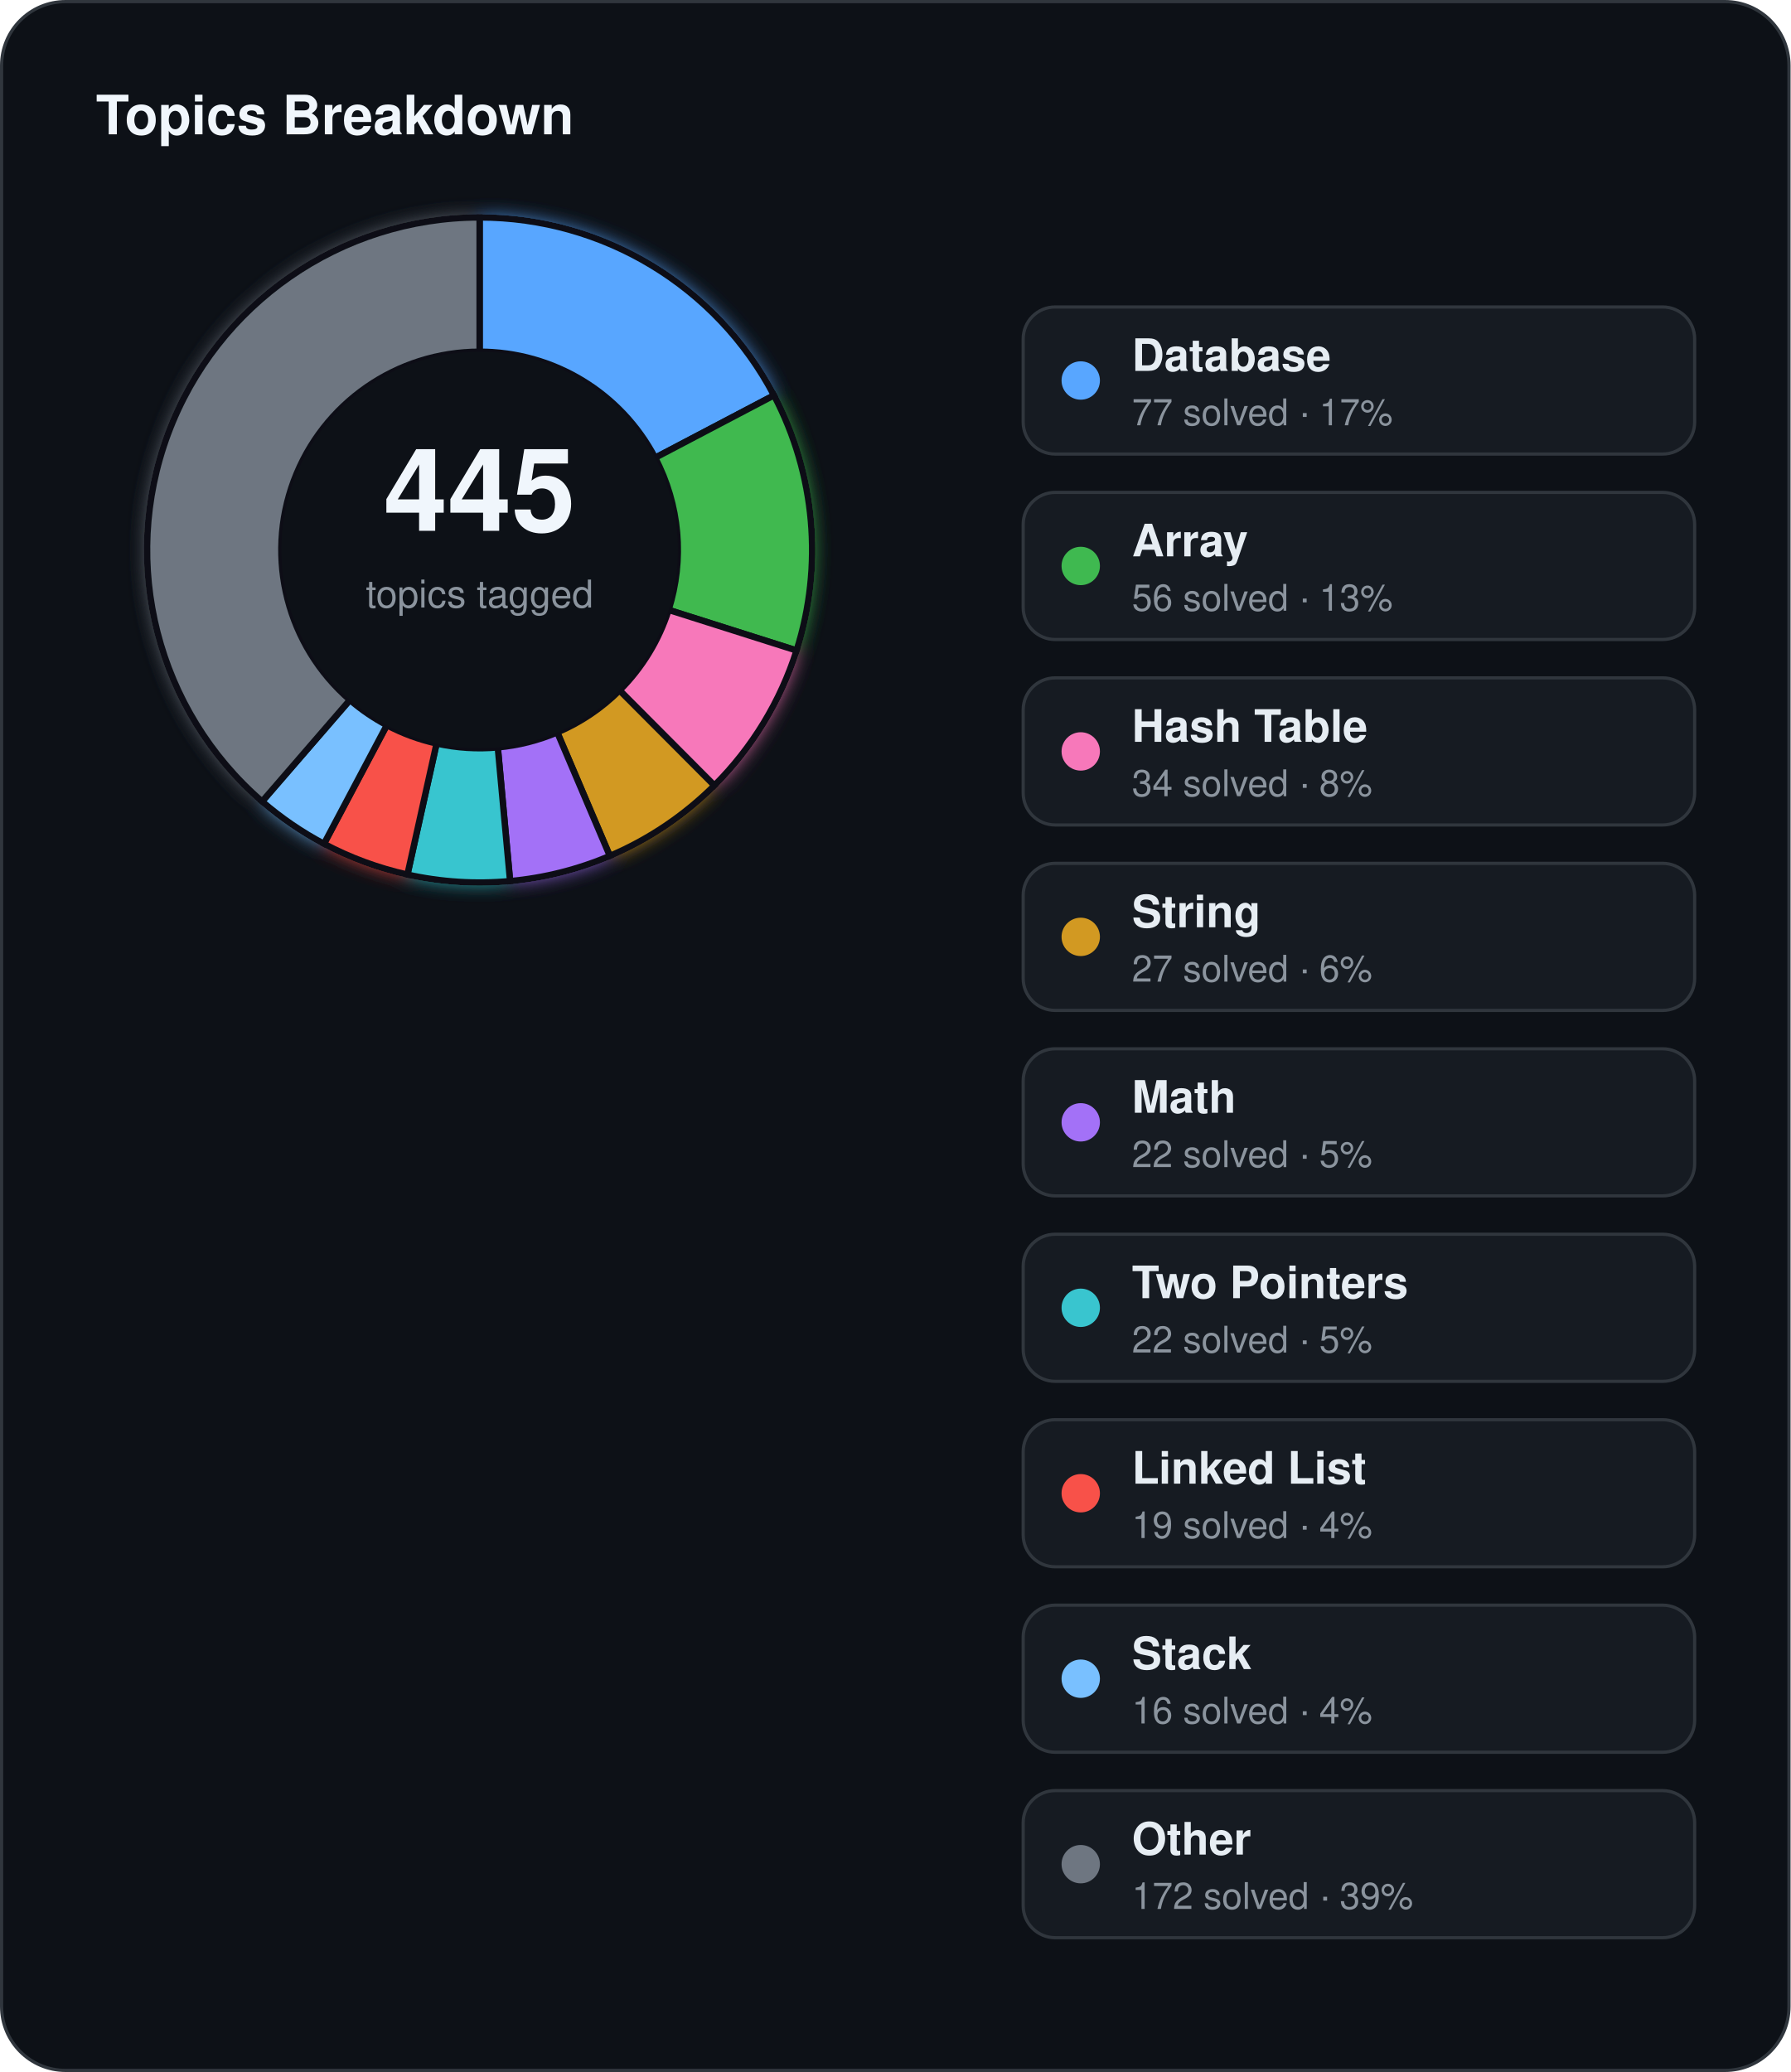
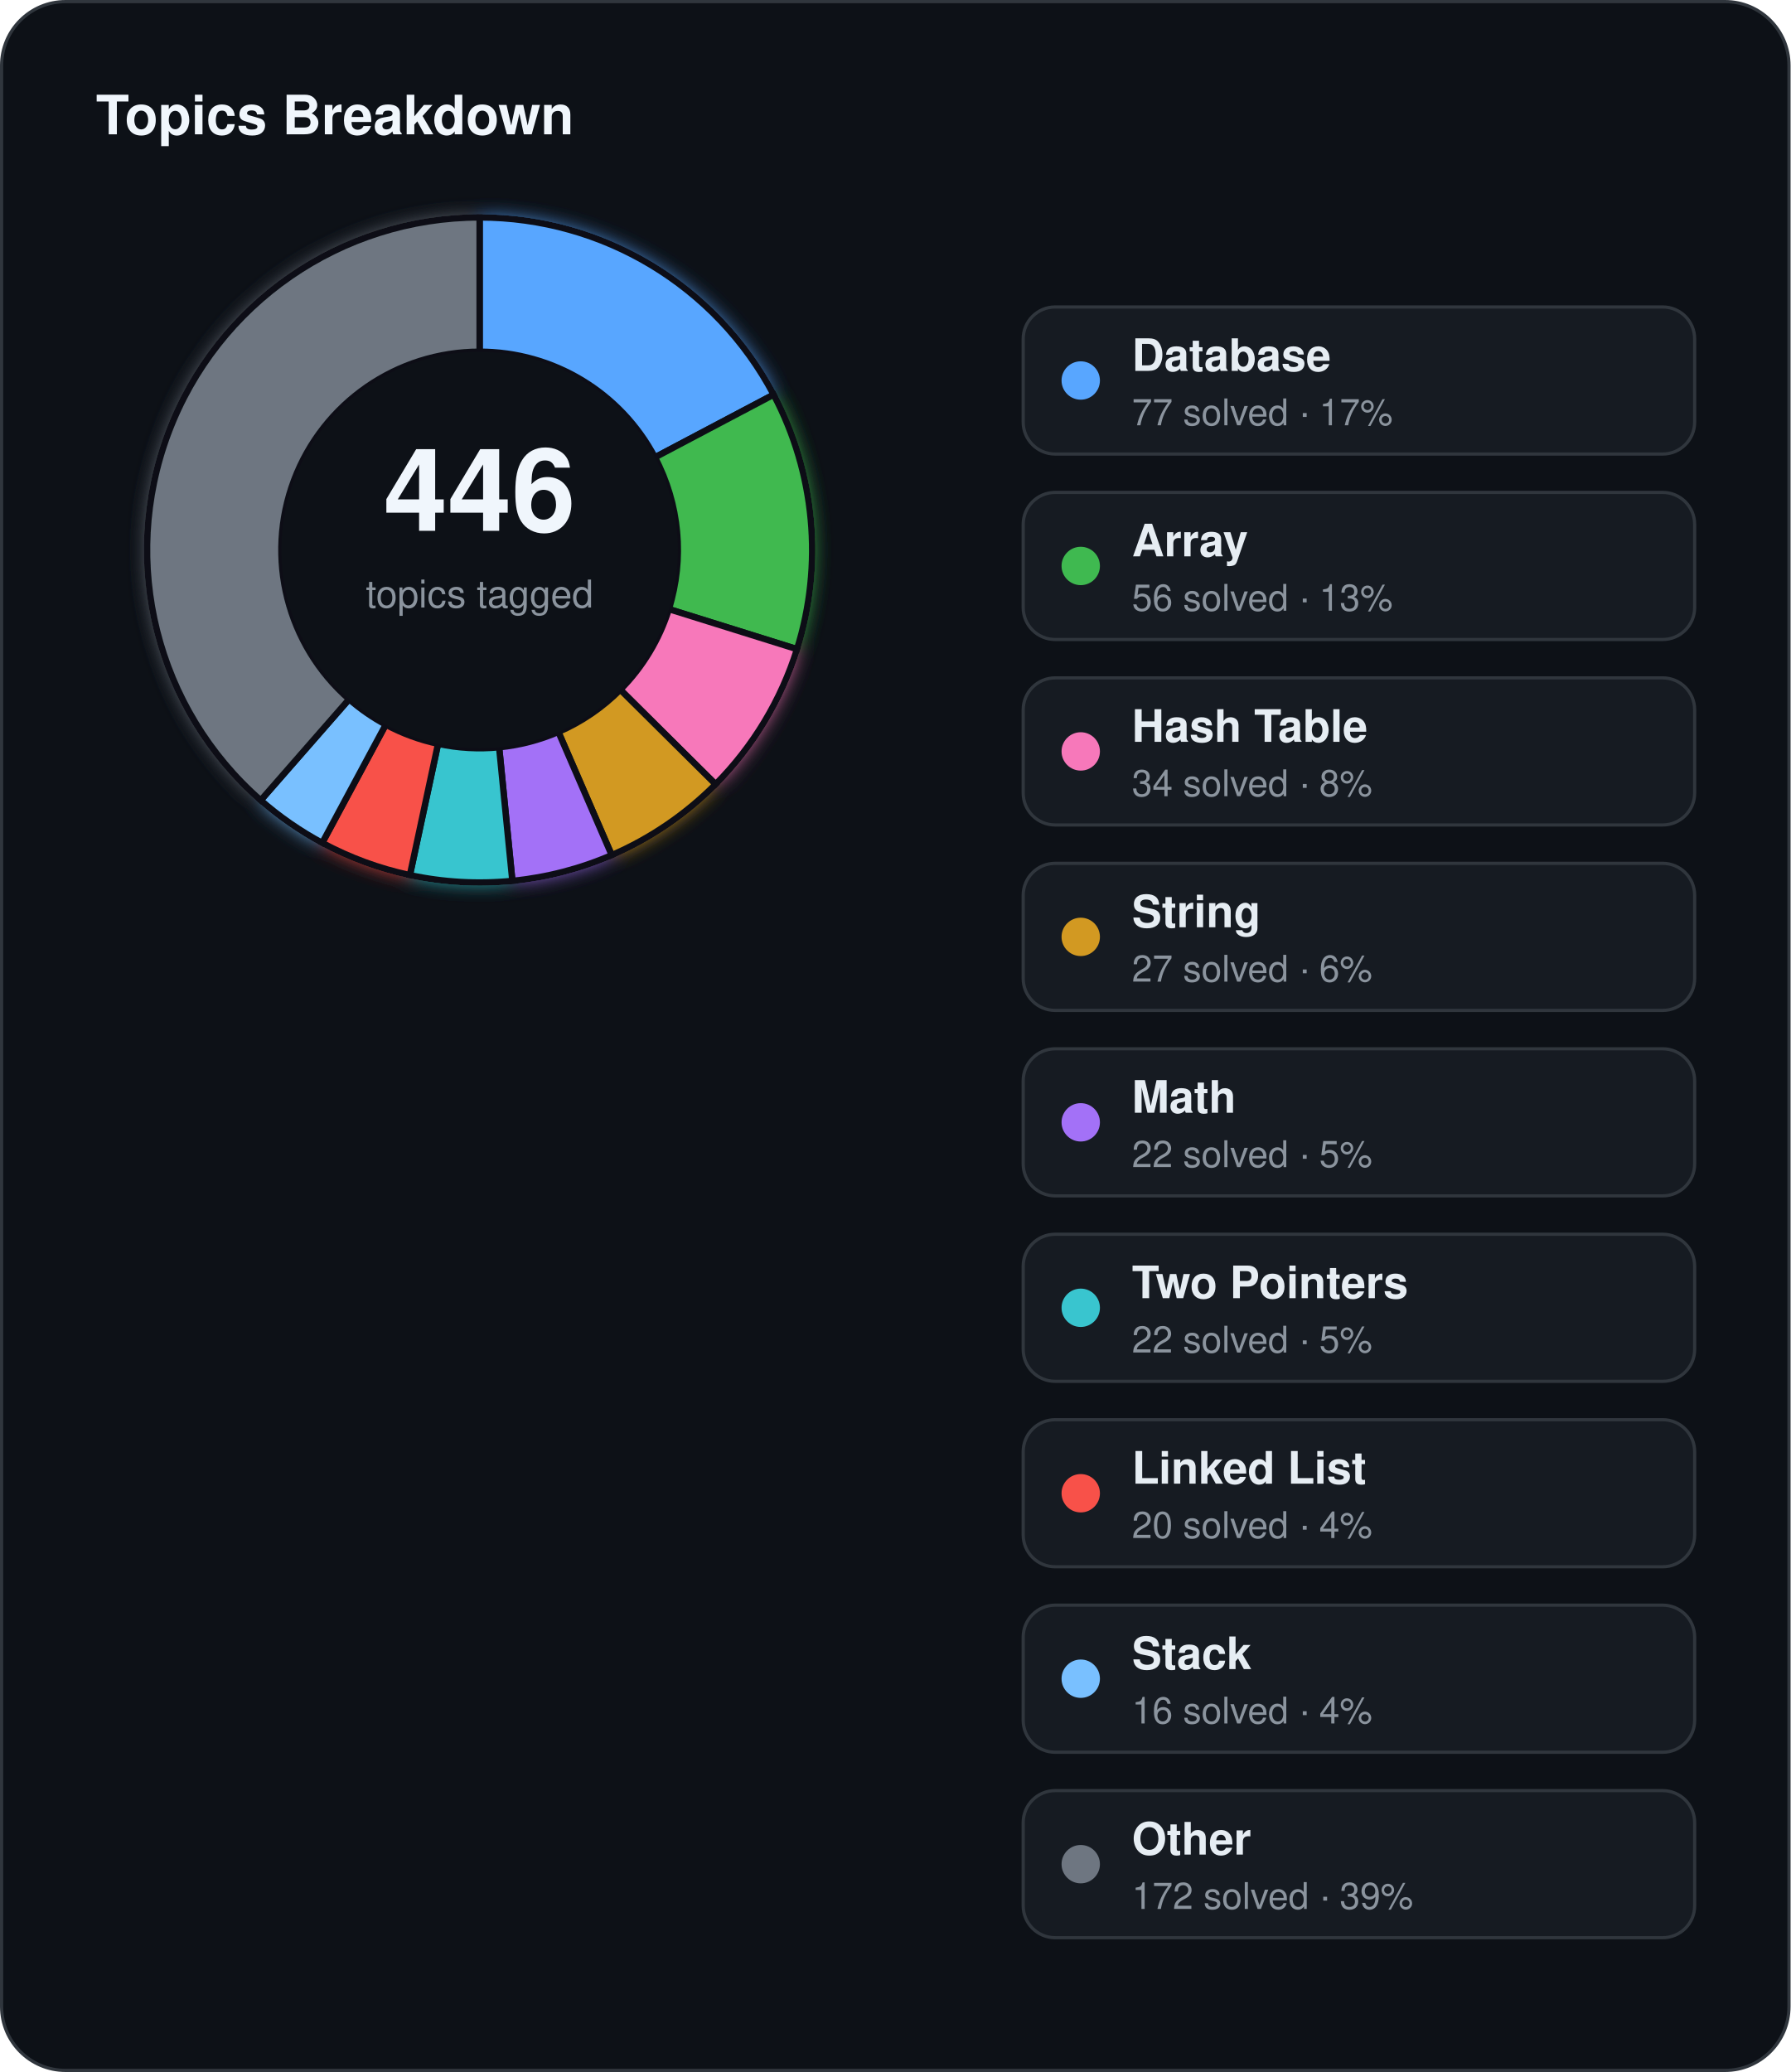
<svg xmlns="http://www.w3.org/2000/svg" width="560" height="648" viewBox="0 0 560 648">
  <defs>
    <filter id="topics-glow" x="-60%" y="-60%" width="220%" height="220%">
      <feGaussianBlur stdDeviation="3" result="blur" />
      <feMerge>
        <feMergeNode in="blur" />
        <feMergeNode in="SourceGraphic" />
      </feMerge>
    </filter>
  </defs>
  <rect x="0.5" y="0.5" width="559" height="647" rx="20" fill="#0d1117" stroke="#30363d" stroke-width="1" />
  <text x="30" y="42" fill="#f0f6fc" font-family="Segoe UI, Helvetica, Arial, sans-serif" font-size="17" font-weight="700">Topics Breakdown</text>
  <g filter="url(#topics-glow)">
-     <path d="M 150.00,68.00 A 104,104 0 0 1 242.07,123.64 L 204.89,143.17 A 62,62 0 0 0 150.00,110.00 Z" fill="#58a6ff" stroke="#0d1117" stroke-width="2" />
-     <path d="M 242.07,123.64 A 104,104 0 0 1 249.13,203.44 L 209.10,190.74 A 62,62 0 0 0 204.89,143.17 Z" fill="#3fb950" stroke="#0d1117" stroke-width="2" />
-     <path d="M 249.13,203.44 A 104,104 0 0 1 223.41,245.67 L 193.76,215.92 A 62,62 0 0 0 209.10,190.74 Z" fill="#f778ba" stroke="#0d1117" stroke-width="2" />
-     <path d="M 223.41,245.67 A 104,104 0 0 1 190.73,267.69 L 174.28,229.05 A 62,62 0 0 0 193.76,215.92 Z" fill="#d29922" stroke="#0d1117" stroke-width="2" />
-     <path d="M 190.73,267.69 A 104,104 0 0 1 159.53,275.56 L 155.68,233.74 A 62,62 0 0 0 174.28,229.05 Z" fill="#a371f7" stroke="#0d1117" stroke-width="2" />
-     <path d="M 159.53,275.56 A 104,104 0 0 1 127.42,273.52 L 136.54,232.52 A 62,62 0 0 0 155.68,233.74 Z" fill="#39c5cf" stroke="#0d1117" stroke-width="2" />
-     <path d="M 127.42,273.52 A 104,104 0 0 1 101.32,263.90 L 120.98,226.79 A 62,62 0 0 0 136.54,232.52 Z" fill="#f85149" stroke="#0d1117" stroke-width="2" />
-     <path d="M 101.32,263.90 A 104,104 0 0 1 81.97,250.66 L 109.44,218.90 A 62,62 0 0 0 120.98,226.79 Z" fill="#79c0ff" stroke="#0d1117" stroke-width="2" />
-     <path d="M 81.97,250.66 A 104,104 0 0 1 150.00,68.00 L 150.00,110.00 A 62,62 0 0 0 109.44,218.90 Z" fill="#6e7681" stroke="#0d1117" stroke-width="2" />
+     <path d="M 150.00,68.00 A 104,104 0 0 1 241.96,123.42 L 204.82,143.04 A 62,62 0 0 0 150.00,110.00 Z" fill="#58a6ff" stroke="#0d1117" stroke-width="2" />
+     <path d="M 241.96,123.42 A 104,104 0 0 1 249.27,203.02 L 209.18,190.49 A 62,62 0 0 0 204.82,143.04 Z" fill="#3fb950" stroke="#0d1117" stroke-width="2" />
+     <path d="M 249.27,203.02 A 104,104 0 0 1 223.80,245.28 L 193.99,215.69 A 62,62 0 0 0 209.18,190.49 Z" fill="#f778ba" stroke="#0d1117" stroke-width="2" />
+     <path d="M 223.80,245.28 A 104,104 0 0 1 191.32,267.44 L 174.63,228.90 A 62,62 0 0 0 193.99,215.69 Z" fill="#d29922" stroke="#0d1117" stroke-width="2" />
+     <path d="M 191.32,267.44 A 104,104 0 0 1 160.24,275.49 L 156.10,233.70 A 62,62 0 0 0 174.63,228.90 Z" fill="#a371f7" stroke="#0d1117" stroke-width="2" />
+     <path d="M 160.24,275.49 A 104,104 0 0 1 128.19,273.69 L 137.00,232.62 A 62,62 0 0 0 156.10,233.70 Z" fill="#39c5cf" stroke="#0d1117" stroke-width="2" />
+     <path d="M 128.19,273.69 A 104,104 0 0 1 100.77,263.61 L 120.65,226.61 A 62,62 0 0 0 137.00,232.62 Z" fill="#f85149" stroke="#0d1117" stroke-width="2" />
+     <path d="M 100.77,263.61 A 104,104 0 0 1 81.54,250.29 L 109.19,218.67 A 62,62 0 0 0 120.65,226.61 Z" fill="#79c0ff" stroke="#0d1117" stroke-width="2" />
+     <path d="M 81.54,250.29 A 104,104 0 0 1 150.00,68.00 L 150.00,110.00 A 62,62 0 0 0 109.19,218.67 Z" fill="#6e7681" stroke="#0d1117" stroke-width="2" />
  </g>
  <circle cx="150" cy="172" r="62" fill="#0d1117" />
-   <text x="150" y="166" text-anchor="middle" fill="#f0f6fc" font-family="Segoe UI, Helvetica, Arial, sans-serif" font-size="36" font-weight="700">445</text>
+   <text x="150" y="166" text-anchor="middle" fill="#f0f6fc" font-family="Segoe UI, Helvetica, Arial, sans-serif" font-size="36" font-weight="700">446</text>
  <text x="150" y="190" text-anchor="middle" fill="#8b949e" font-family="Segoe UI, Helvetica, Arial, sans-serif" font-size="12">topics tagged</text>
  <rect x="320" y="96" width="210" height="46" rx="10" fill="#161b22" stroke="#30363d" stroke-width="1" />
  <circle cx="338" cy="119" r="6" fill="#58a6ff" />
  <text x="354" y="116" fill="#e6edf3" font-family="Segoe UI, Helvetica, Arial, sans-serif" font-size="14" font-weight="600">Database</text>
  <text x="354" y="133" fill="#8b949e" font-family="Segoe UI, Helvetica, Arial, sans-serif" font-size="11.5">77 solved · 17%</text>
  <rect x="320" y="154" width="210" height="46" rx="10" fill="#161b22" stroke="#30363d" stroke-width="1" />
  <circle cx="338" cy="177" r="6" fill="#3fb950" />
  <text x="354" y="174" fill="#e6edf3" font-family="Segoe UI, Helvetica, Arial, sans-serif" font-size="14" font-weight="600">Array</text>
  <text x="354" y="191" fill="#8b949e" font-family="Segoe UI, Helvetica, Arial, sans-serif" font-size="11.5">56 solved · 13%</text>
  <rect x="320" y="212" width="210" height="46" rx="10" fill="#161b22" stroke="#30363d" stroke-width="1" />
  <circle cx="338" cy="235" r="6" fill="#f778ba" />
  <text x="354" y="232" fill="#e6edf3" font-family="Segoe UI, Helvetica, Arial, sans-serif" font-size="14" font-weight="600">Hash Table</text>
  <text x="354" y="249" fill="#8b949e" font-family="Segoe UI, Helvetica, Arial, sans-serif" font-size="11.5">34 solved · 8%</text>
  <rect x="320" y="270" width="210" height="46" rx="10" fill="#161b22" stroke="#30363d" stroke-width="1" />
  <circle cx="338" cy="293" r="6" fill="#d29922" />
  <text x="354" y="290" fill="#e6edf3" font-family="Segoe UI, Helvetica, Arial, sans-serif" font-size="14" font-weight="600">String</text>
  <text x="354" y="307" fill="#8b949e" font-family="Segoe UI, Helvetica, Arial, sans-serif" font-size="11.5">27 solved · 6%</text>
  <rect x="320" y="328" width="210" height="46" rx="10" fill="#161b22" stroke="#30363d" stroke-width="1" />
  <circle cx="338" cy="351" r="6" fill="#a371f7" />
  <text x="354" y="348" fill="#e6edf3" font-family="Segoe UI, Helvetica, Arial, sans-serif" font-size="14" font-weight="600">Math</text>
  <text x="354" y="365" fill="#8b949e" font-family="Segoe UI, Helvetica, Arial, sans-serif" font-size="11.5">22 solved · 5%</text>
  <rect x="320" y="386" width="210" height="46" rx="10" fill="#161b22" stroke="#30363d" stroke-width="1" />
  <circle cx="338" cy="409" r="6" fill="#39c5cf" />
  <text x="354" y="406" fill="#e6edf3" font-family="Segoe UI, Helvetica, Arial, sans-serif" font-size="14" font-weight="600">Two Pointers</text>
  <text x="354" y="423" fill="#8b949e" font-family="Segoe UI, Helvetica, Arial, sans-serif" font-size="11.5">22 solved · 5%</text>
  <rect x="320" y="444" width="210" height="46" rx="10" fill="#161b22" stroke="#30363d" stroke-width="1" />
  <circle cx="338" cy="467" r="6" fill="#f85149" />
  <text x="354" y="464" fill="#e6edf3" font-family="Segoe UI, Helvetica, Arial, sans-serif" font-size="14" font-weight="600">Linked List</text>
-   <text x="354" y="481" fill="#8b949e" font-family="Segoe UI, Helvetica, Arial, sans-serif" font-size="11.5">19 solved · 4%</text>
+   <text x="354" y="481" fill="#8b949e" font-family="Segoe UI, Helvetica, Arial, sans-serif" font-size="11.5">20 solved · 4%</text>
  <rect x="320" y="502" width="210" height="46" rx="10" fill="#161b22" stroke="#30363d" stroke-width="1" />
  <circle cx="338" cy="525" r="6" fill="#79c0ff" />
  <text x="354" y="522" fill="#e6edf3" font-family="Segoe UI, Helvetica, Arial, sans-serif" font-size="14" font-weight="600">Stack</text>
  <text x="354" y="539" fill="#8b949e" font-family="Segoe UI, Helvetica, Arial, sans-serif" font-size="11.5">16 solved · 4%</text>
  <rect x="320" y="560" width="210" height="46" rx="10" fill="#161b22" stroke="#30363d" stroke-width="1" />
  <circle cx="338" cy="583" r="6" fill="#6e7681" />
  <text x="354" y="580" fill="#e6edf3" font-family="Segoe UI, Helvetica, Arial, sans-serif" font-size="14" font-weight="600">Other</text>
  <text x="354" y="597" fill="#8b949e" font-family="Segoe UI, Helvetica, Arial, sans-serif" font-size="11.5">172 solved · 39%</text>
</svg>
